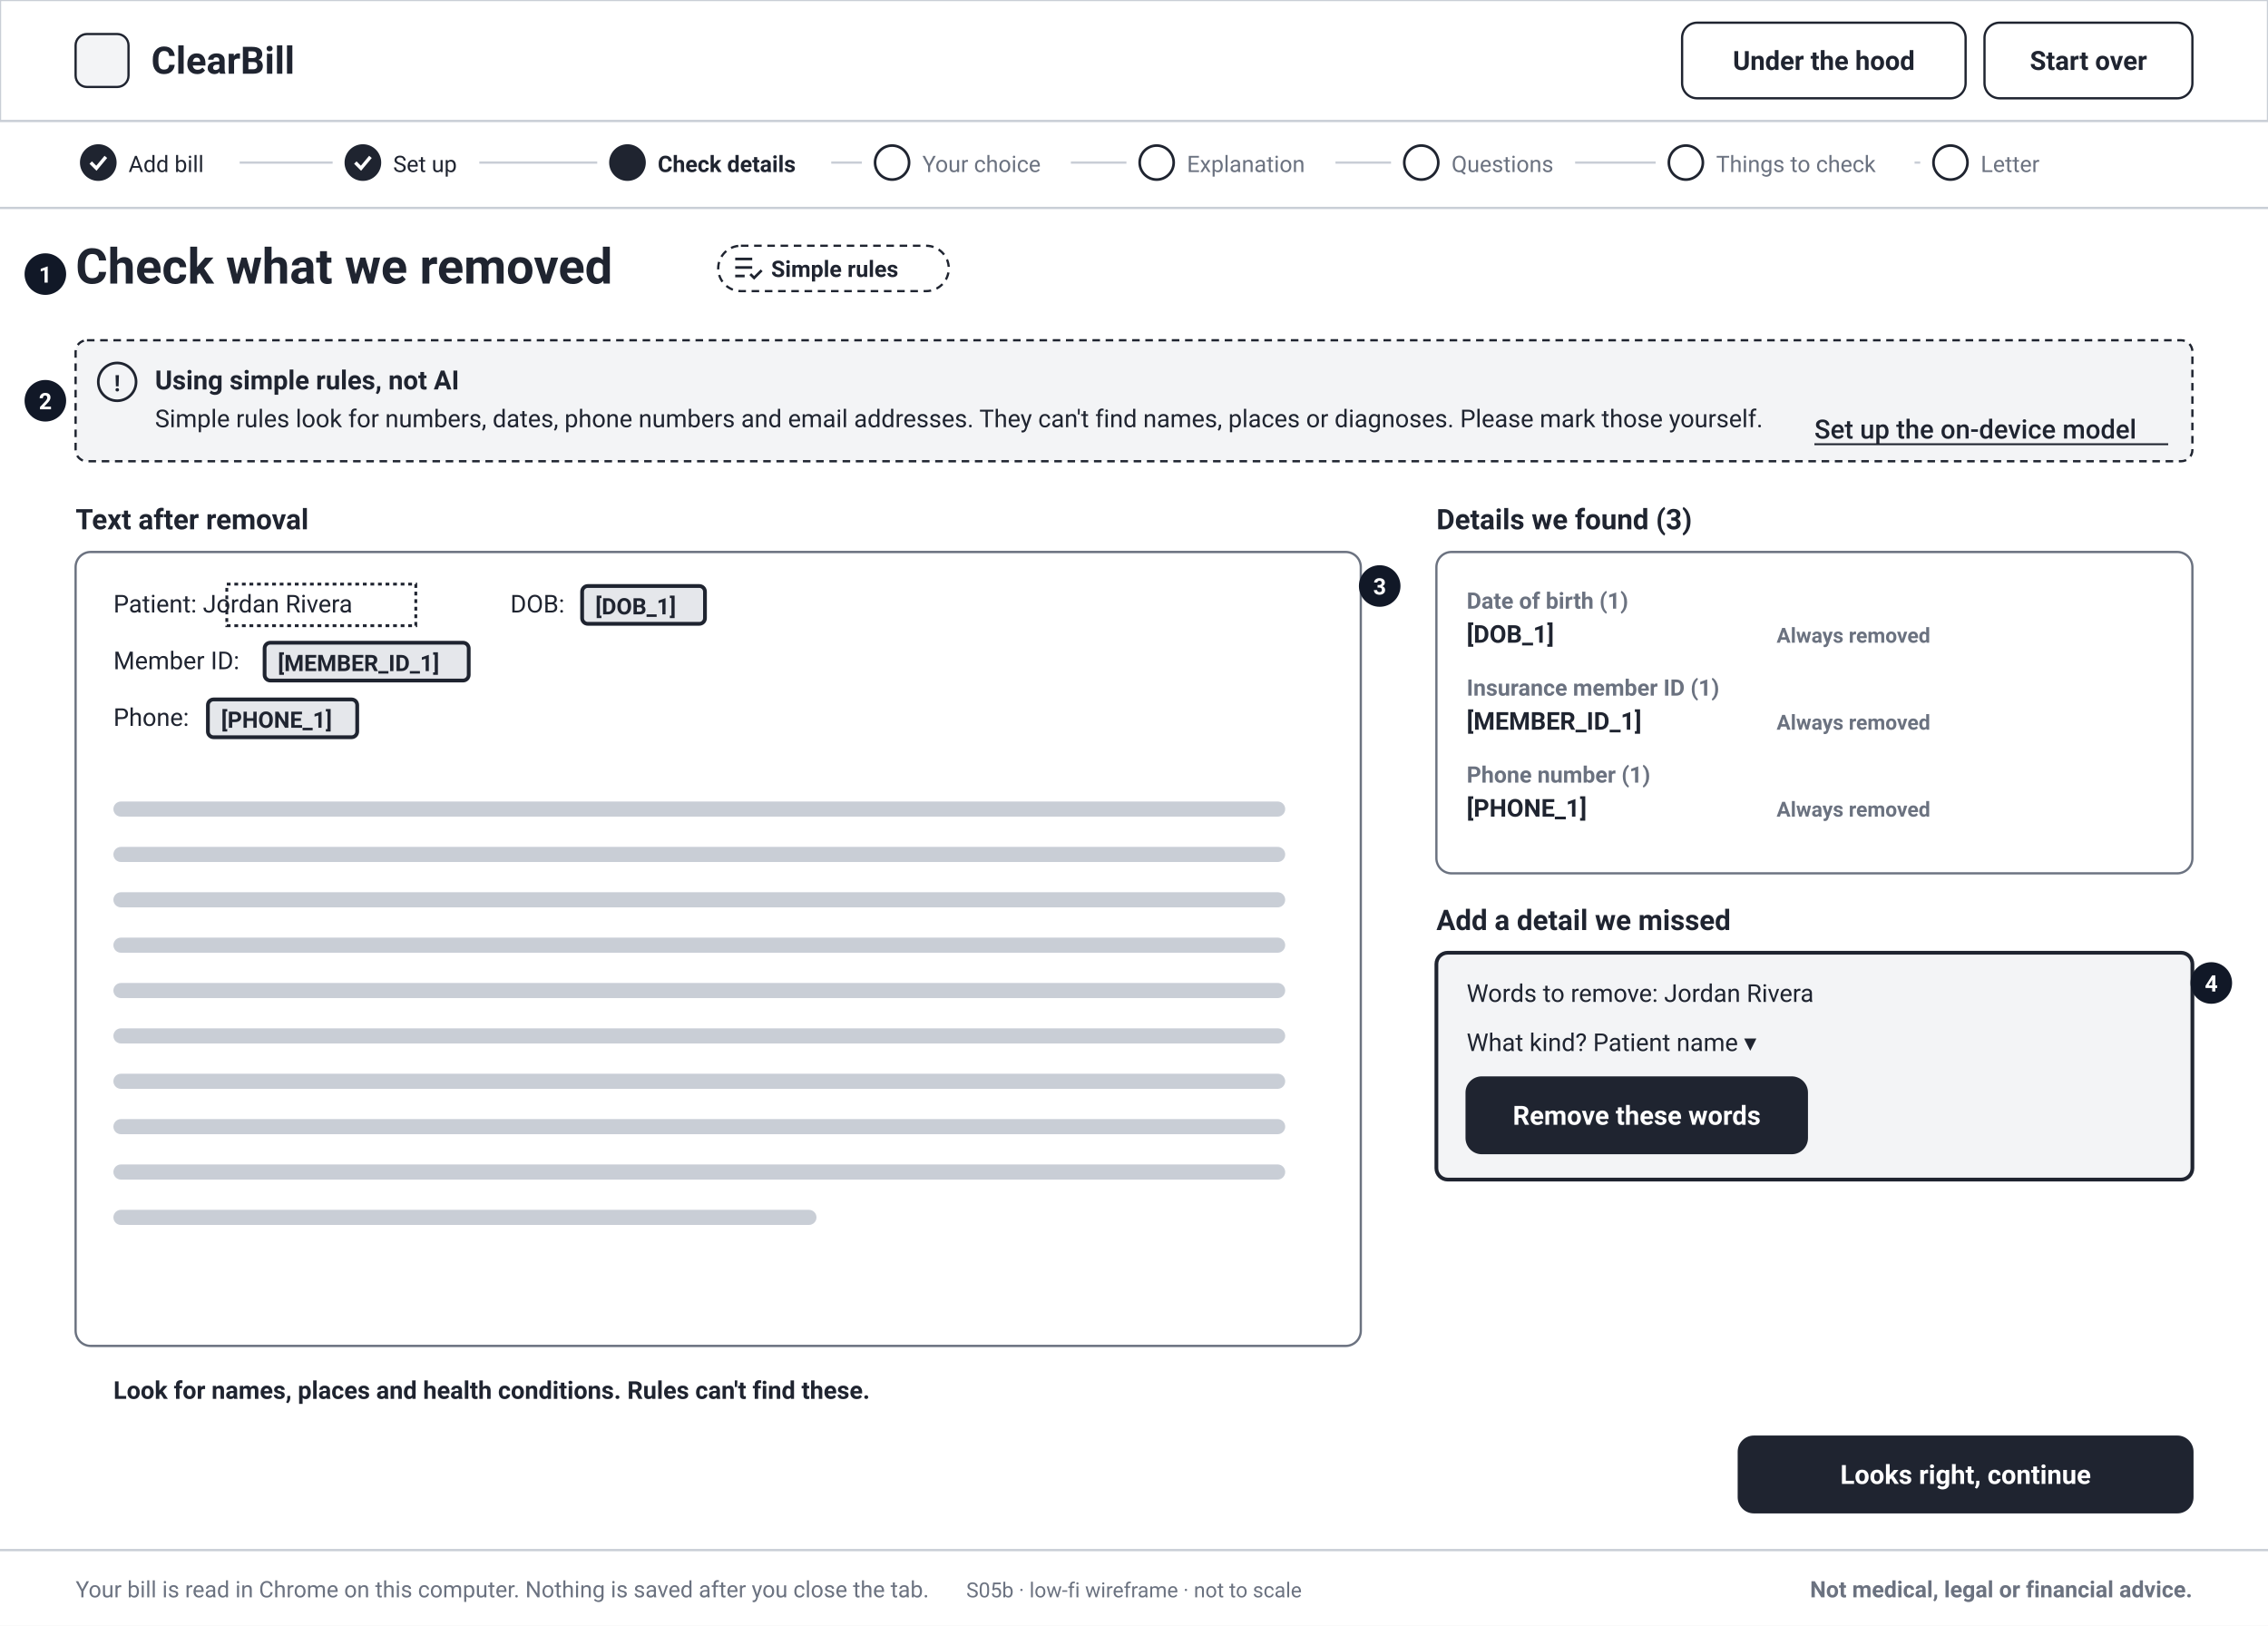
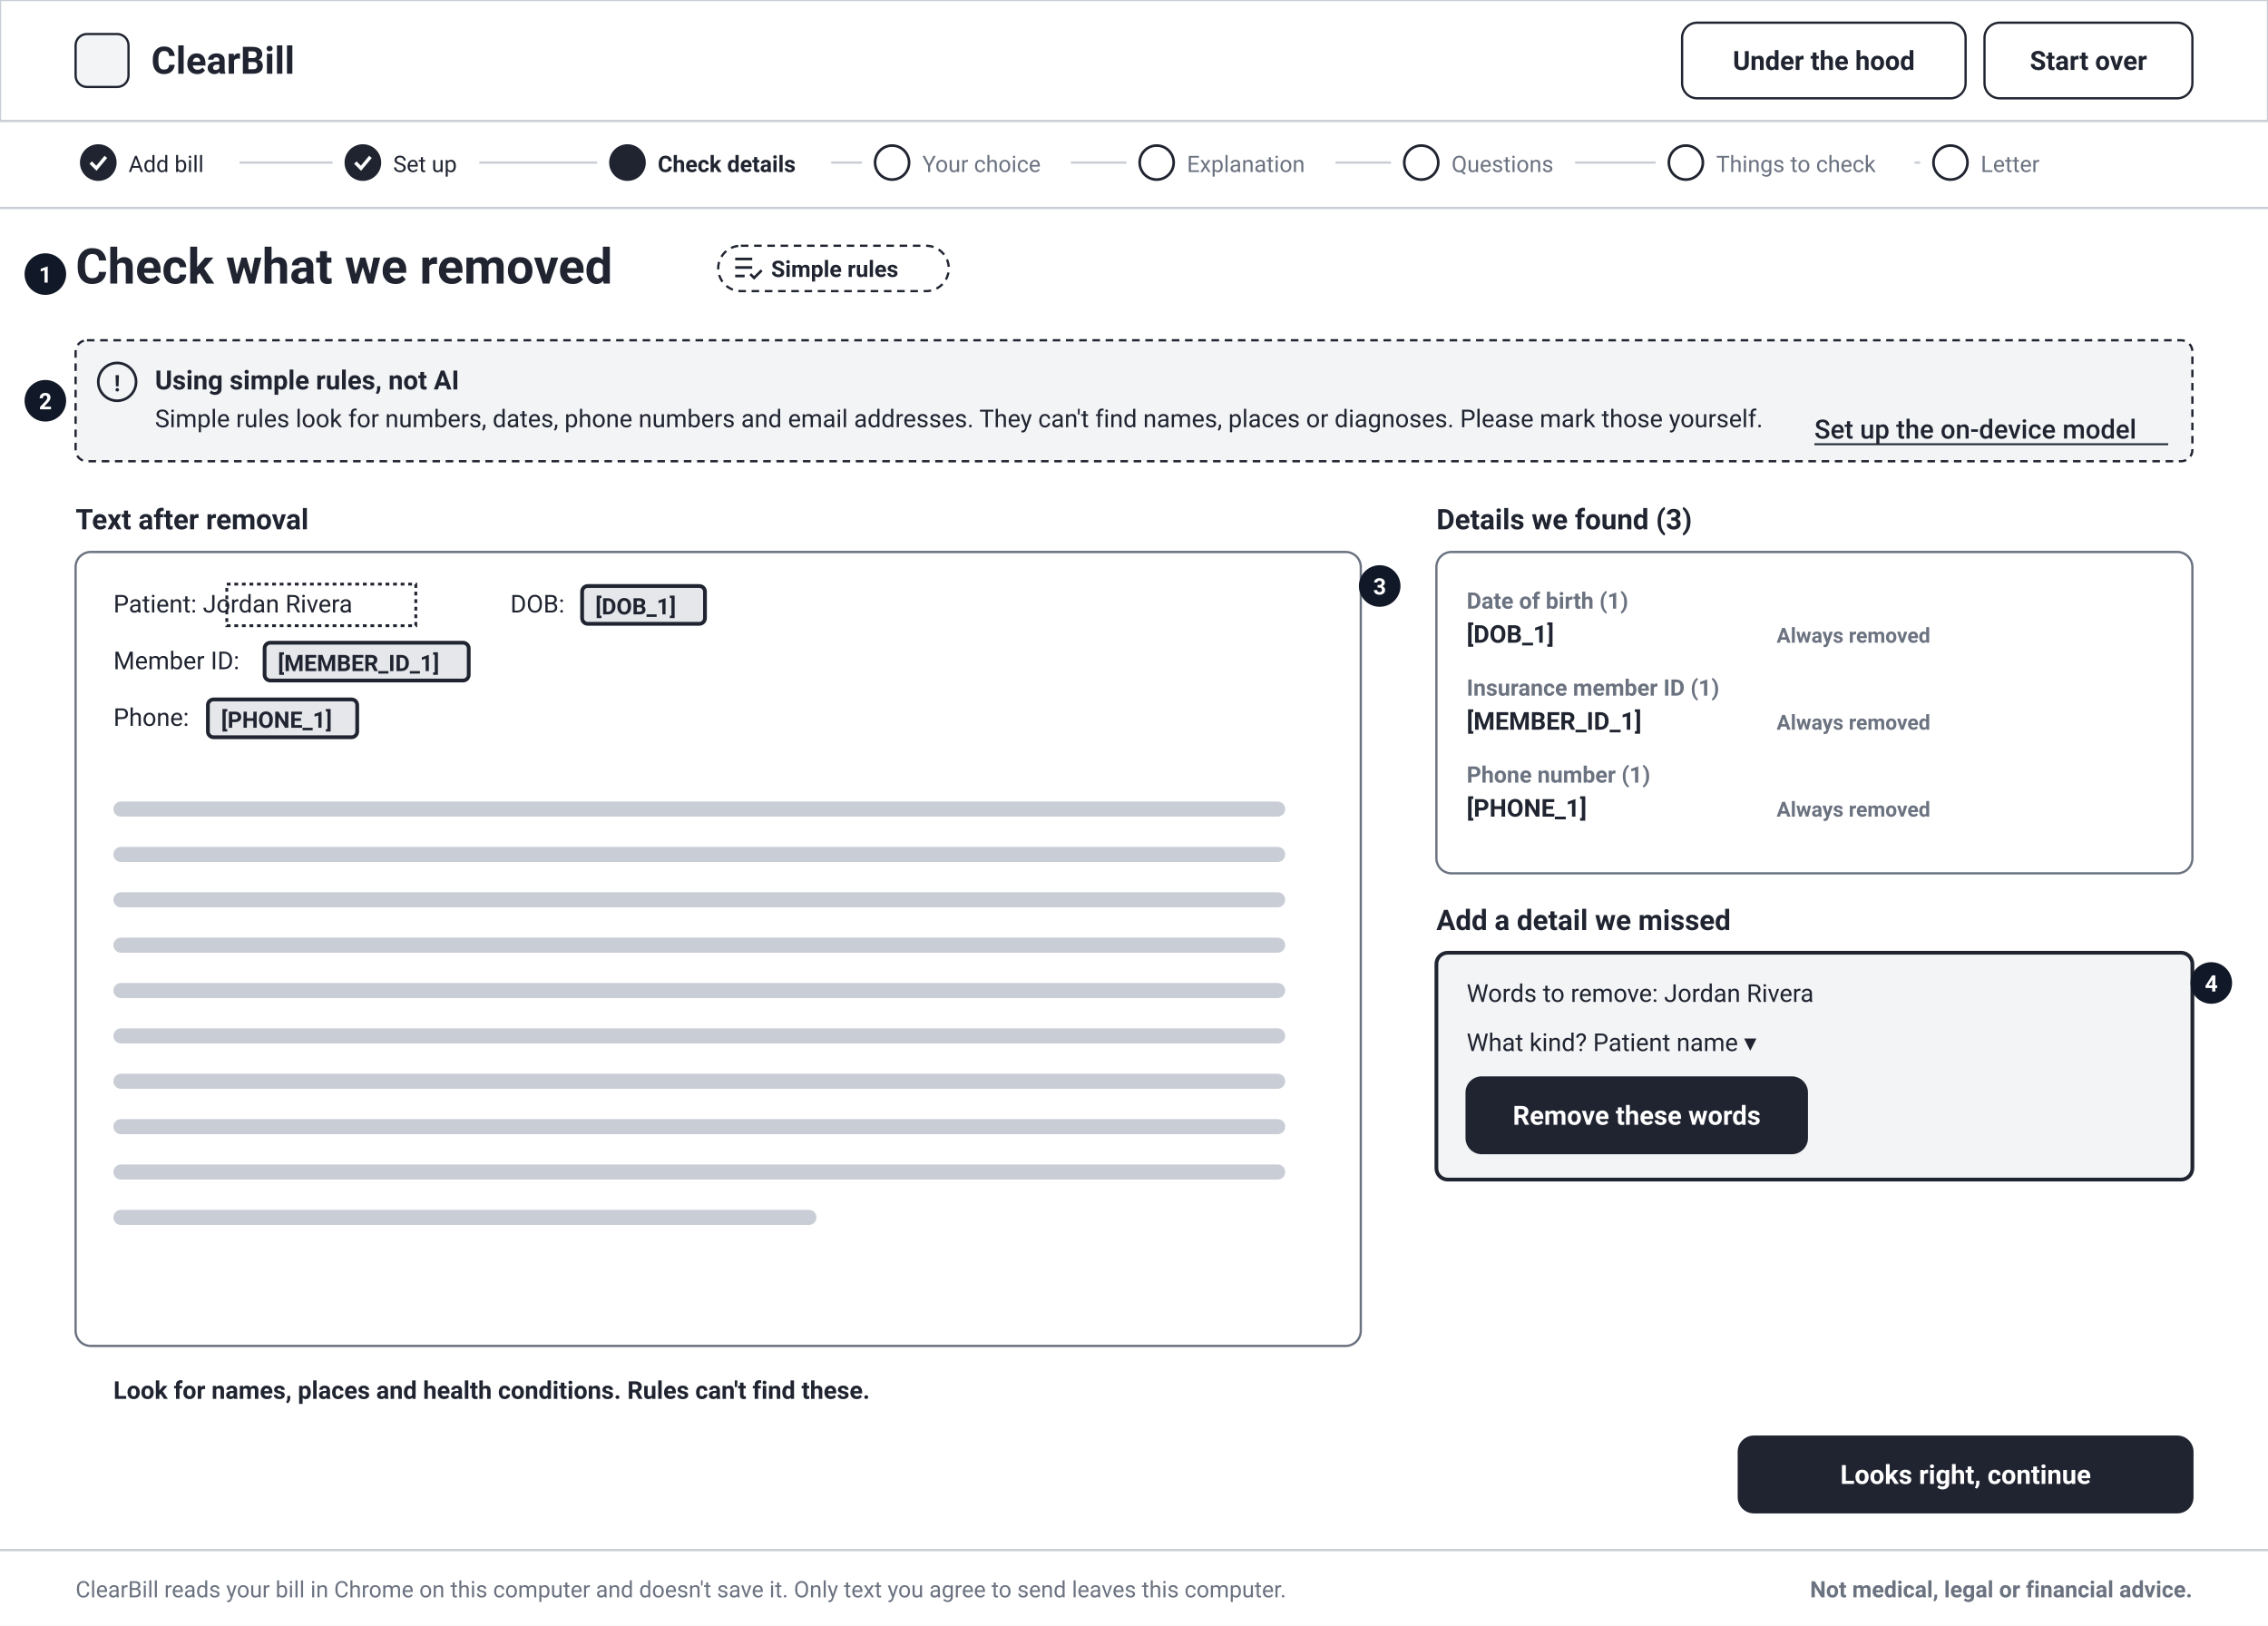
<svg xmlns="http://www.w3.org/2000/svg" width="1200" height="860" viewBox="0 0 1200 860" role="img" aria-labelledby="t-S05b d-S05b" font-family="system-ui, -apple-system, Segoe UI, Roboto, sans-serif">
  <rect width="1200" height="860" fill="#FFFFFF" />
  <rect x="0" y="0" width="1200" height="64" rx="0" fill="#FFFFFF" stroke="#C9CED6" stroke-width="1.2" />
  <rect x="40" y="18" width="28" height="28" rx="6" fill="#F3F4F6" stroke="#1F2430" stroke-width="1.2" />
  <text x="80" y="39" font-size="20" font-weight="700" fill="#1F2430" text-anchor="start">ClearBill</text>
  <rect x="890" y="12" width="150" height="40" rx="8" fill="#FFFFFF" stroke="#1F2430" stroke-width="1.2" />
  <text x="965.0" y="37" font-size="14" font-weight="600" fill="#1F2430" text-anchor="middle">Under the hood</text>
  <rect x="1050" y="12" width="110" height="40" rx="8" fill="#FFFFFF" stroke="#1F2430" stroke-width="1.2" />
  <text x="1105.0" y="37" font-size="14" font-weight="600" fill="#1F2430" text-anchor="middle">Start over</text>
  <circle cx="52.0" cy="86" r="9" fill="#1F2430" stroke="#1F2430" stroke-width="1.4" />
  <path d="M48.0 86 l3 3 l5 -6" fill="none" stroke="#FFFFFF" stroke-width="1.8" />
  <text x="68.0" y="91" font-size="12" font-weight="400" fill="#1F2430" text-anchor="start">Add bill</text>
  <line x1="126.8" y1="86" x2="176.0" y2="86" stroke="#C9CED6" stroke-width="1.2" />
  <circle cx="192.0" cy="86" r="9" fill="#1F2430" stroke="#1F2430" stroke-width="1.4" />
  <path d="M188.0 86 l3 3 l5 -6" fill="none" stroke="#FFFFFF" stroke-width="1.8" />
  <text x="208.0" y="91" font-size="12" font-weight="400" fill="#1F2430" text-anchor="start">Set up</text>
  <line x1="253.6" y1="86" x2="316.0" y2="86" stroke="#C9CED6" stroke-width="1.2" />
  <circle cx="332.0" cy="86" r="9" fill="#1F2430" stroke="#1F2430" stroke-width="1.4" />
  <text x="348.0" y="91" font-size="12" font-weight="700" fill="#1F2430" text-anchor="start">Check details</text>
  <line x1="439.8" y1="86" x2="456.0" y2="86" stroke="#C9CED6" stroke-width="1.2" />
  <circle cx="472.0" cy="86" r="9" fill="#FFFFFF" stroke="#1F2430" stroke-width="1.4" />
  <text x="488.0" y="91" font-size="12" font-weight="400" fill="#6B7280" text-anchor="start">Your choice</text>
  <line x1="566.6" y1="86" x2="596.0" y2="86" stroke="#C9CED6" stroke-width="1.2" />
  <circle cx="612.0" cy="86" r="9" fill="#FFFFFF" stroke="#1F2430" stroke-width="1.4" />
  <text x="628.0" y="91" font-size="12" font-weight="400" fill="#6B7280" text-anchor="start">Explanation</text>
  <line x1="706.6" y1="86" x2="736.0" y2="86" stroke="#C9CED6" stroke-width="1.2" />
  <circle cx="752.0" cy="86" r="9" fill="#FFFFFF" stroke="#1F2430" stroke-width="1.4" />
  <text x="768.0" y="91" font-size="12" font-weight="400" fill="#6B7280" text-anchor="start">Questions</text>
  <line x1="833.4" y1="86" x2="876.0" y2="86" stroke="#C9CED6" stroke-width="1.2" />
  <circle cx="892.0" cy="86" r="9" fill="#FFFFFF" stroke="#1F2430" stroke-width="1.4" />
  <text x="908.0" y="91" font-size="12" font-weight="400" fill="#6B7280" text-anchor="start">Things to check</text>
  <line x1="1013.0" y1="86" x2="1016.0" y2="86" stroke="#C9CED6" stroke-width="1.2" />
  <circle cx="1032.0" cy="86" r="9" fill="#FFFFFF" stroke="#1F2430" stroke-width="1.4" />
  <text x="1048.0" y="91" font-size="12" font-weight="400" fill="#6B7280" text-anchor="start">Letter</text>
  <line x1="0" y1="110" x2="1200" y2="110" stroke="#C9CED6" stroke-width="1.2" />
  <line x1="0" y1="820" x2="1200" y2="820" stroke="#C9CED6" stroke-width="1.2" />
-   <text x="40" y="845" font-size="12" font-weight="400" fill="#6B7280" text-anchor="start">Your bill is read in Chrome on this computer. Nothing is saved after you close the tab.</text>
+   <text x="40" y="845" font-size="12" font-weight="400" fill="#6B7280" text-anchor="start">ClearBill reads your bill in Chrome on this computer and doesn't save it. Only text you agree to send leaves this computer.</text>
  <text x="1160" y="845" font-size="12" font-weight="600" fill="#6B7280" text-anchor="end">Not medical, legal or financial advice.</text>
  <text x="40" y="150" font-size="26" font-weight="700" fill="#1F2430" text-anchor="start">Check what we removed</text>
  <rect x="380" y="130" width="122" height="24" rx="12" fill="#FFFFFF" stroke="#1F2430" stroke-width="1.2" stroke-dasharray="4 3" />
  <path d="M389 137 h9 M389 141.5 h9 M389 146 h5" stroke="#1F2430" stroke-width="1.4" />
  <path d="M397 145 l2 2 l4 -4" fill="none" stroke="#1F2430" stroke-width="1.4" />
  <text x="408" y="146.5" font-size="12" font-weight="600" fill="#1F2430" text-anchor="start">Simple rules</text>
  <circle cx="24" cy="145" r="11" fill="#111827" />
  <text x="24" y="149.5" font-size="12" font-weight="700" fill="#FFFFFF" text-anchor="middle">1</text>
  <rect x="40" y="180" width="1120" height="64" rx="6" fill="#F3F4F6" stroke="#1F2430" stroke-width="1.2" stroke-dasharray="4 3" />
  <circle cx="62" cy="202" r="10" fill="none" stroke="#1F2430" stroke-width="1.4" />
  <text x="62" y="207" font-size="12" font-weight="700" fill="#1F2430" text-anchor="middle">!</text>
  <text x="82" y="206" font-size="14" font-weight="700" fill="#1F2430" text-anchor="start">Using simple rules, not AI</text>
  <text x="82" y="226" font-size="13" font-weight="400" fill="#1F2430" text-anchor="start">Simple rules look for numbers, dates, phone numbers and email addresses. They can't find names, places or diagnoses. Please mark those yourself.</text>
  <text x="960" y="232" font-size="14" font-weight="500" fill="#1F2430" text-anchor="start">Set up the on-device model</text>
  <line x1="960" y1="235" x2="1147.2" y2="235" stroke="#1F2430" stroke-width="1" />
  <circle cx="24" cy="212" r="11" fill="#111827" />
  <text x="24" y="216.5" font-size="12" font-weight="700" fill="#FFFFFF" text-anchor="middle">2</text>
  <text x="40" y="280" font-size="15" font-weight="700" fill="#1F2430" text-anchor="start">Text after removal</text>
  <rect x="40" y="292" width="680" height="420" rx="8" fill="#FFFFFF" stroke="#6B7280" stroke-width="1.2" />
  <text x="60" y="324" font-size="13" font-weight="400" fill="#1F2430" text-anchor="start">Patient:  Jordan Rivera</text>
  <rect x="120" y="309" width="100" height="22" fill="none" stroke="#1F2430" stroke-width="1.5" stroke-dasharray="2 2" />
  <text x="270" y="324" font-size="13" font-weight="400" fill="#1F2430" text-anchor="start">DOB:</text>
  <rect x="308" y="310" width="65" height="20" rx="3" fill="#E5E7EB" stroke="#1F2430" stroke-width="2" />
  <text x="315" y="325" font-size="12" font-weight="600" fill="#1F2430" text-anchor="start">[DOB_1]</text>
  <text x="60" y="354" font-size="13" font-weight="400" fill="#1F2430" text-anchor="start">Member ID:</text>
  <rect x="140" y="340" width="108" height="20" rx="3" fill="#E5E7EB" stroke="#1F2430" stroke-width="2" />
  <text x="147" y="355" font-size="12" font-weight="600" fill="#1F2430" text-anchor="start">[MEMBER_ID_1]</text>
  <text x="60" y="384" font-size="13" font-weight="400" fill="#1F2430" text-anchor="start">Phone:</text>
  <rect x="110" y="370" width="79" height="20" rx="3" fill="#E5E7EB" stroke="#1F2430" stroke-width="2" />
  <text x="117" y="385" font-size="12" font-weight="600" fill="#1F2430" text-anchor="start">[PHONE_1]</text>
  <rect x="60" y="424" width="620" height="8" rx="4" fill="#C9CED6" />
  <rect x="60" y="448" width="620" height="8" rx="4" fill="#C9CED6" />
  <rect x="60" y="472" width="620" height="8" rx="4" fill="#C9CED6" />
  <rect x="60" y="496" width="620" height="8" rx="4" fill="#C9CED6" />
  <rect x="60" y="520" width="620" height="8" rx="4" fill="#C9CED6" />
  <rect x="60" y="544" width="620" height="8" rx="4" fill="#C9CED6" />
  <rect x="60" y="568" width="620" height="8" rx="4" fill="#C9CED6" />
  <rect x="60" y="592" width="620" height="8" rx="4" fill="#C9CED6" />
  <rect x="60" y="616" width="620" height="8" rx="4" fill="#C9CED6" />
  <rect x="60" y="640" width="372" height="8" rx="4" fill="#C9CED6" />
  <circle cx="730" cy="310" r="11" fill="#111827" />
  <text x="730" y="314.5" font-size="12" font-weight="700" fill="#FFFFFF" text-anchor="middle">3</text>
  <text x="60" y="740" font-size="13" font-weight="700" fill="#1F2430" text-anchor="start">Look for names, places and health conditions. Rules can't find these.</text>
  <text x="760" y="280" font-size="15" font-weight="700" fill="#1F2430" text-anchor="start">Details we found (3)</text>
  <rect x="760" y="292" width="400" height="170" rx="8" fill="#FFFFFF" stroke="#6B7280" stroke-width="1.2" />
  <text x="776" y="322" font-size="12" font-weight="600" fill="#6B7280" text-anchor="start">Date of birth (1)</text>
  <text x="776" y="340" font-size="13" font-weight="600" fill="#1F2430" text-anchor="start">[DOB_1]</text>
  <text x="940" y="340" font-size="11" font-weight="600" fill="#6B7280" text-anchor="start">Always removed</text>
  <text x="776" y="368" font-size="12" font-weight="600" fill="#6B7280" text-anchor="start">Insurance member ID (1)</text>
  <text x="776" y="386" font-size="13" font-weight="600" fill="#1F2430" text-anchor="start">[MEMBER_ID_1]</text>
  <text x="940" y="386" font-size="11" font-weight="600" fill="#6B7280" text-anchor="start">Always removed</text>
  <text x="776" y="414" font-size="12" font-weight="600" fill="#6B7280" text-anchor="start">Phone number (1)</text>
  <text x="776" y="432" font-size="13" font-weight="600" fill="#1F2430" text-anchor="start">[PHONE_1]</text>
  <text x="940" y="432" font-size="11" font-weight="600" fill="#6B7280" text-anchor="start">Always removed</text>
  <text x="760" y="492" font-size="15" font-weight="700" fill="#1F2430" text-anchor="start">Add a detail we missed</text>
  <rect x="760" y="504" width="400" height="120" rx="6" fill="#F3F4F6" stroke="#1F2430" stroke-width="2" />
  <text x="776" y="530" font-size="13" font-weight="400" fill="#1F2430" text-anchor="start">Words to remove:  Jordan Rivera</text>
  <text x="776" y="556" font-size="13" font-weight="400" fill="#1F2430" text-anchor="start">What kind?  Patient name ▾</text>
  <rect x="776" y="570" width="180" height="40" rx="8" fill="#1F2430" stroke="#1F2430" stroke-width="1.2" />
  <text x="866.0" y="595" font-size="14" font-weight="600" fill="#FFFFFF" text-anchor="middle">Remove these words</text>
  <circle cx="1170" cy="520" r="11" fill="#111827" />
  <text x="1170" y="524.5" font-size="12" font-weight="700" fill="#FFFFFF" text-anchor="middle">4</text>
  <rect x="920" y="760" width="240" height="40" rx="8" fill="#1F2430" stroke="#1F2430" stroke-width="1.2" />
  <text x="1040.0" y="785" font-size="14" font-weight="600" fill="#FFFFFF" text-anchor="middle">Looks right, continue</text>
-   <text x="600.0" y="845" font-size="11" fill="#6B7280" text-anchor="middle">S05b · low-fi wireframe · not to scale</text>
</svg>
